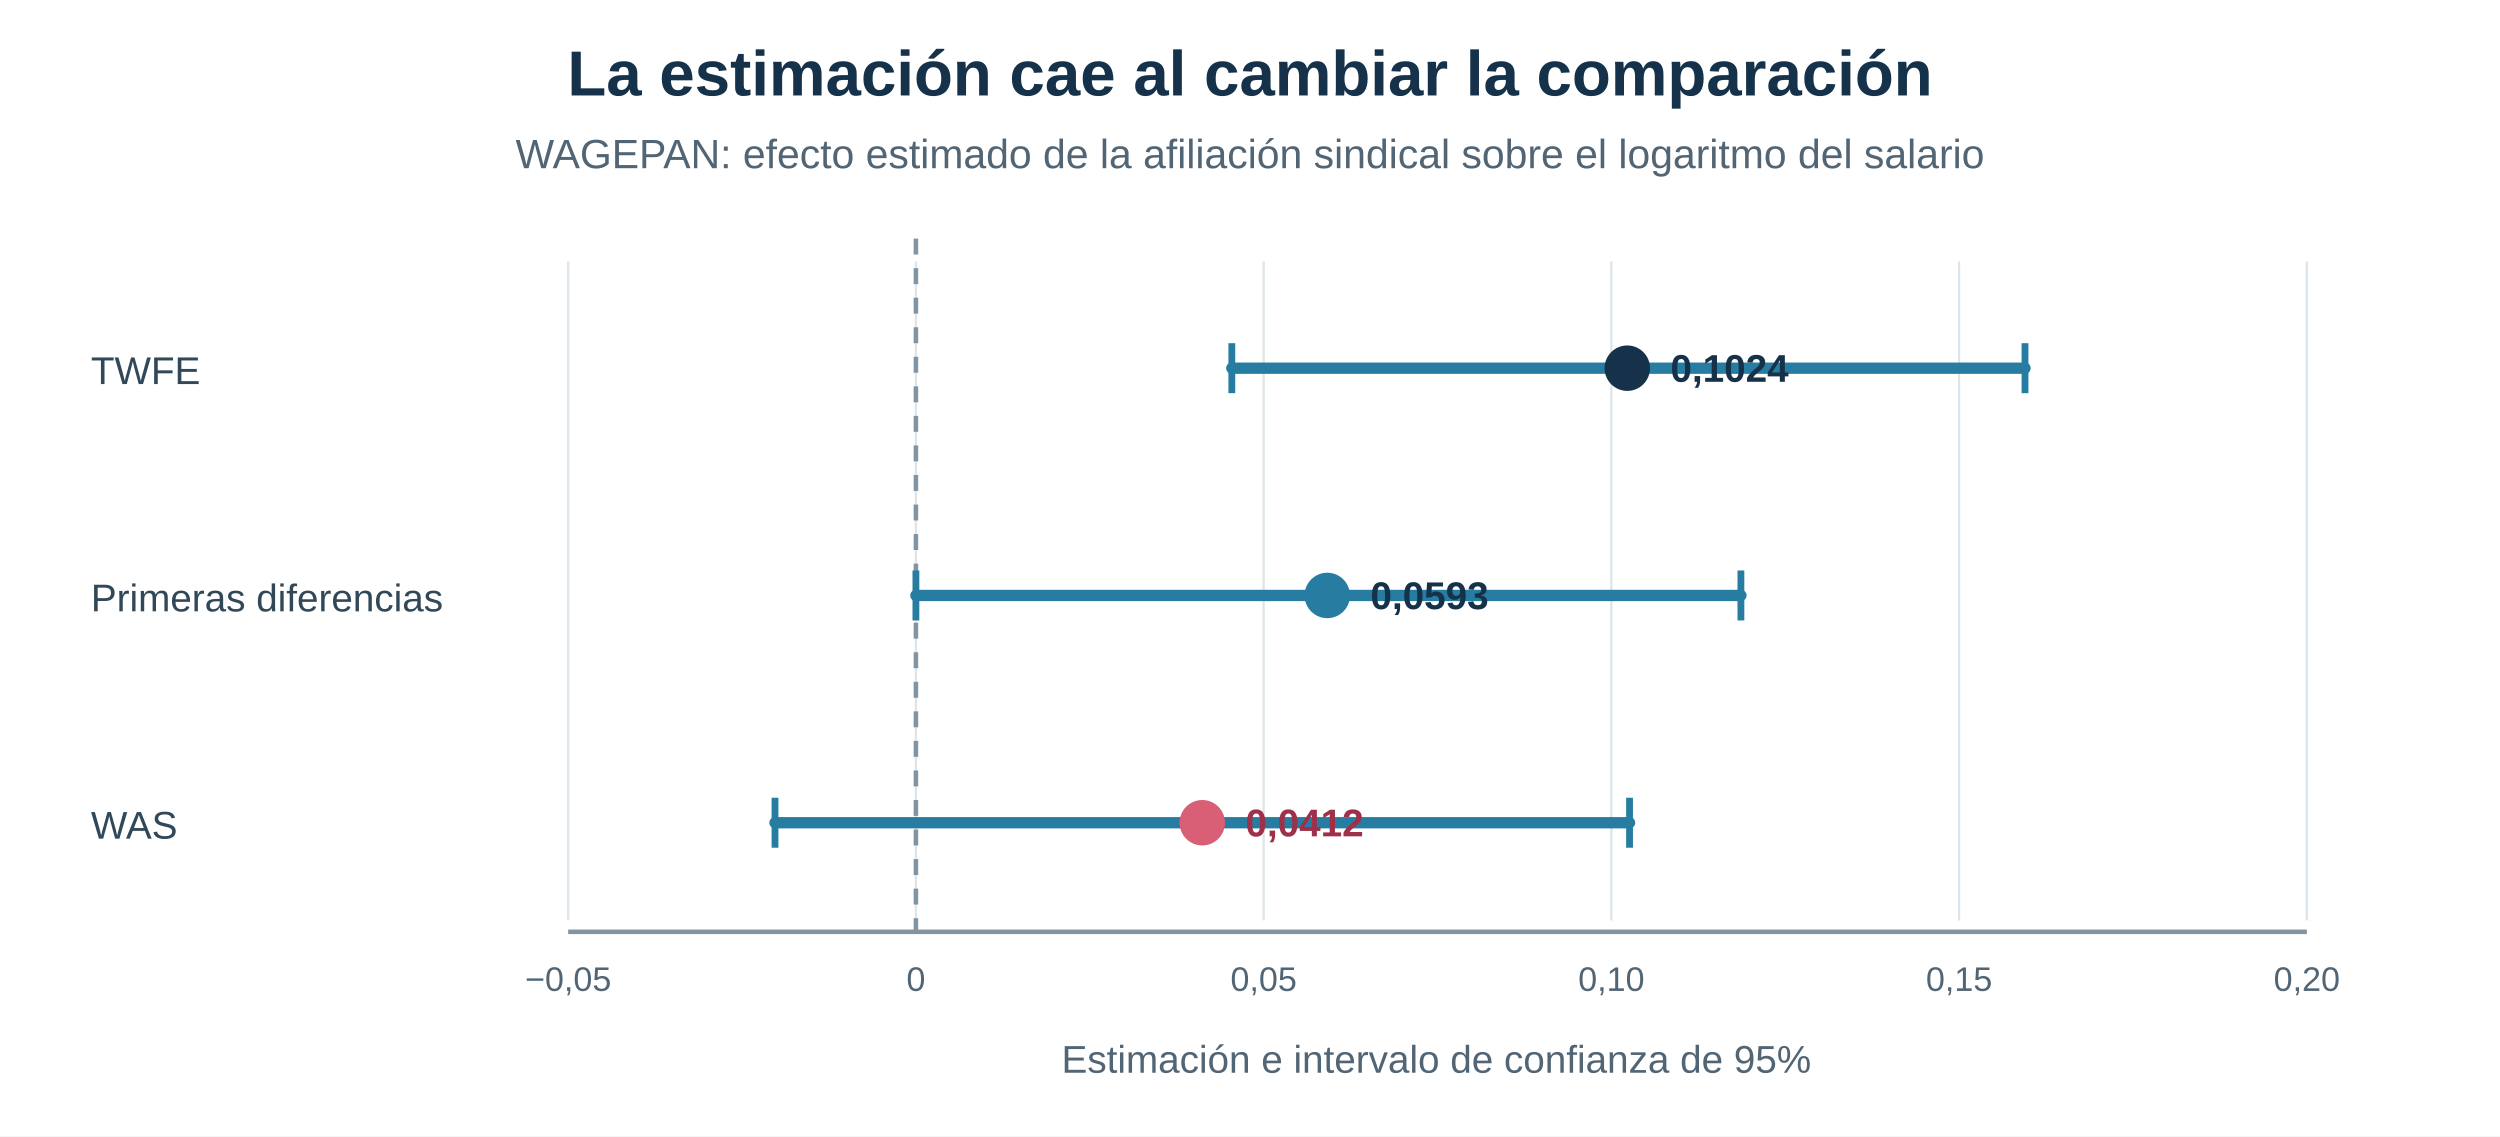
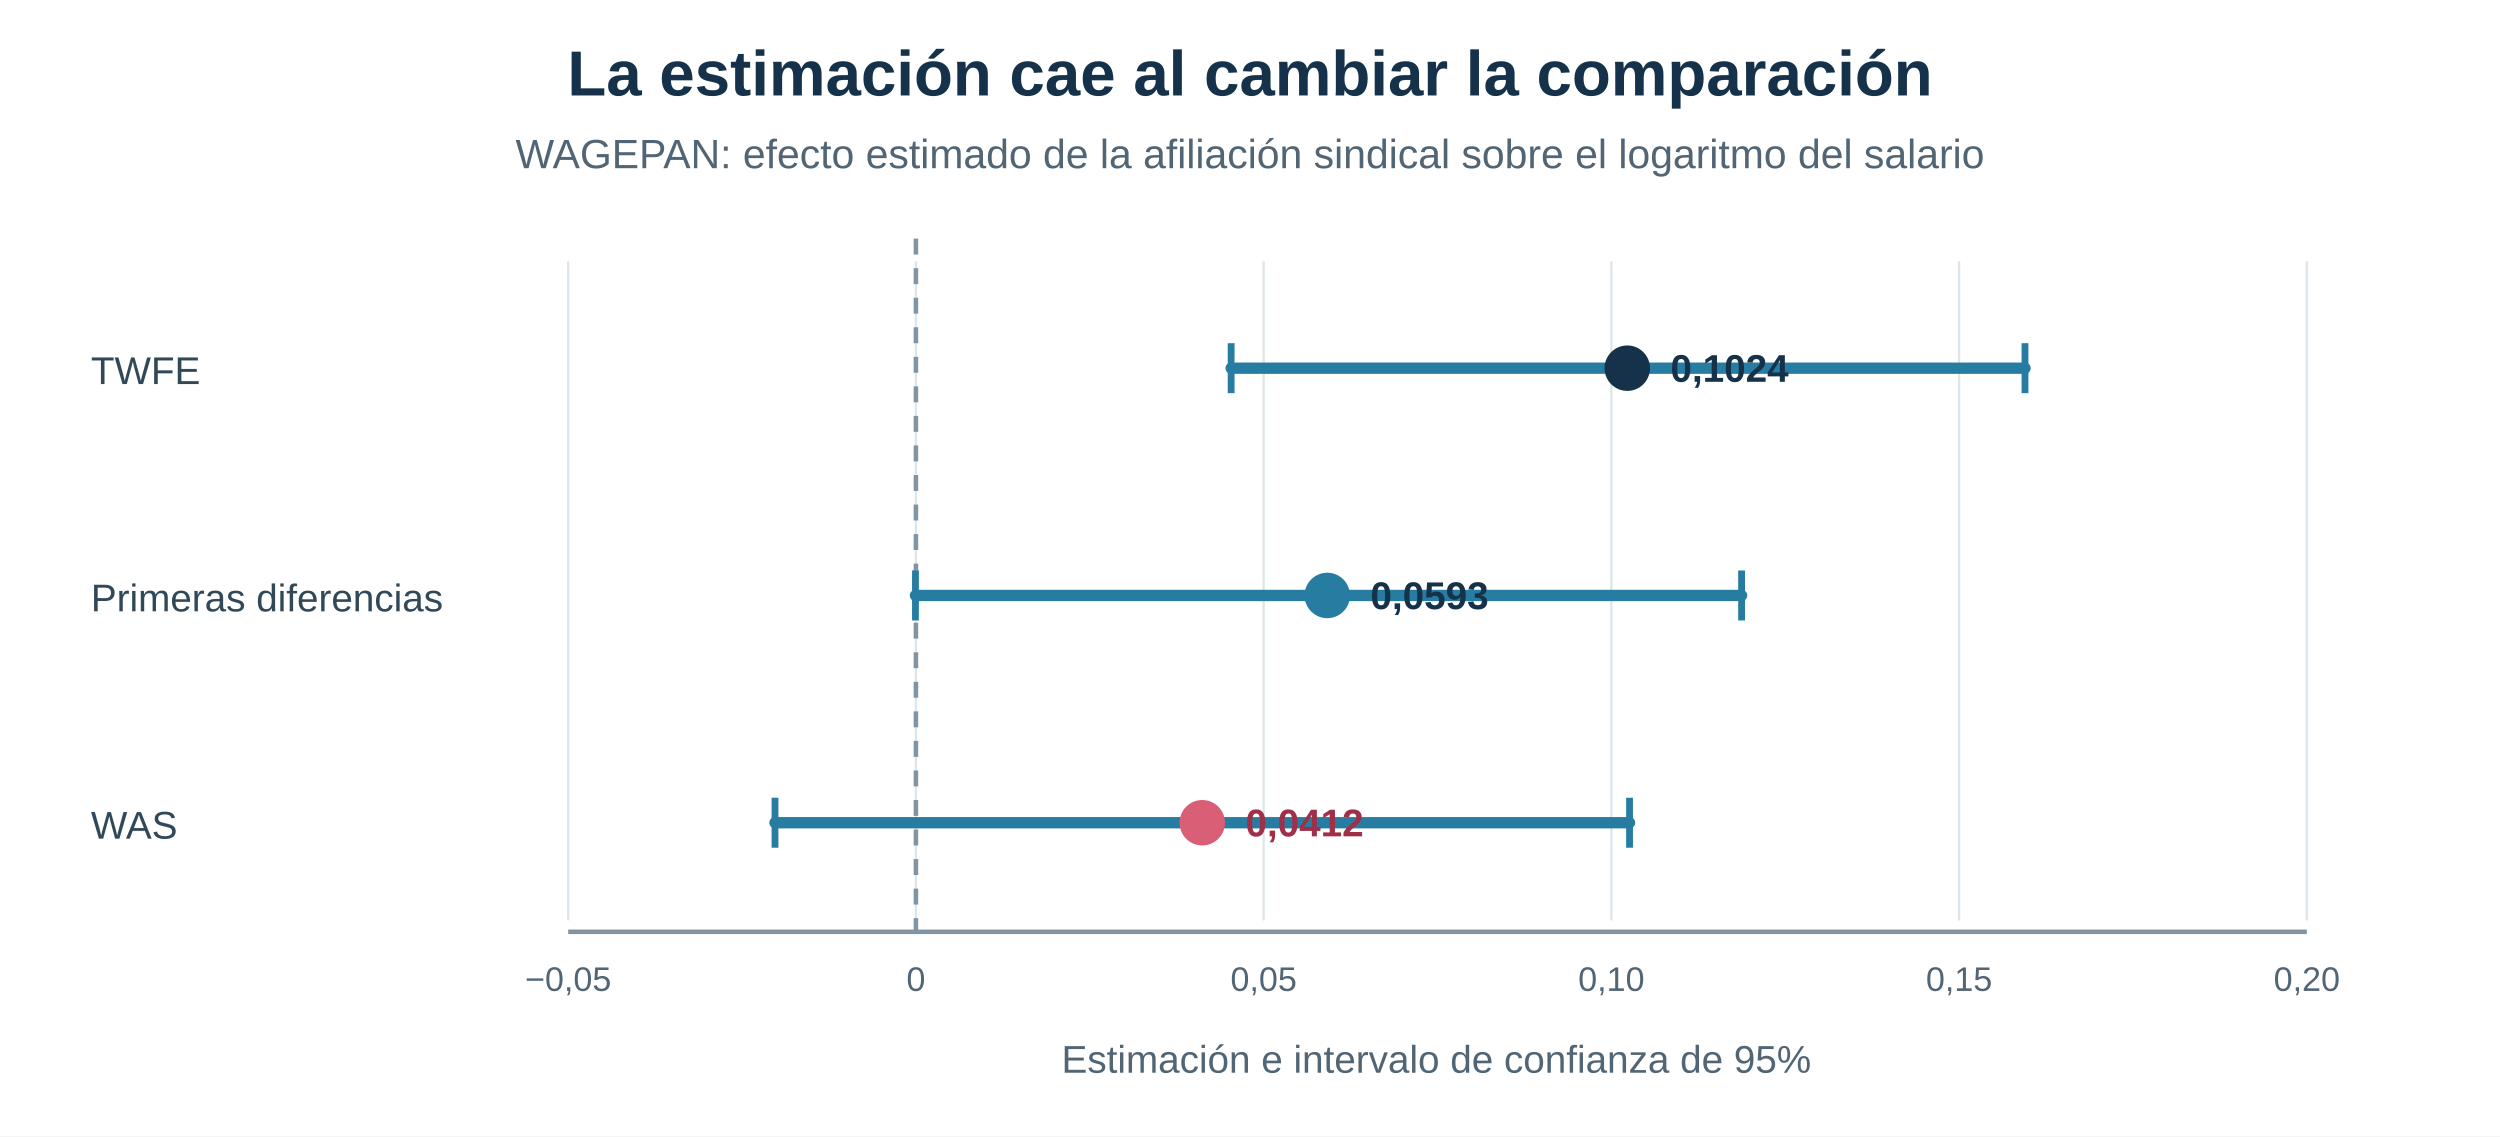
<svg xmlns="http://www.w3.org/2000/svg" viewBox="0 0 1100 500" role="img" aria-labelledby="title desc">
  <rect width="1100" height="500" fill="#ffffff" />
  <text x="550" y="42" text-anchor="middle" font-family="Arial, sans-serif" font-size="28" font-weight="700" fill="#15324a">La estimación cae al cambiar la comparación</text>
  <text x="550" y="74" text-anchor="middle" font-family="Arial, sans-serif" font-size="18" fill="#526575">WAGEPAN: efecto estimado de la afiliación sindical sobre el logaritmo del salario</text>
  <g stroke="#dce5eb" stroke-width="1">
    <line x1="250" y1="115" x2="250" y2="405" />
    <line x1="403" y1="115" x2="403" y2="405" />
    <line x1="556" y1="115" x2="556" y2="405" />
    <line x1="709" y1="115" x2="709" y2="405" />
    <line x1="862" y1="115" x2="862" y2="405" />
    <line x1="1015" y1="115" x2="1015" y2="405" />
  </g>
  <line x1="403" y1="105" x2="403" y2="410" stroke="#8293a1" stroke-width="2" stroke-dasharray="7 6" />
  <g font-family="Arial, sans-serif" font-size="17" fill="#314858">
    <text x="40" y="169">TWFE</text>
    <text x="40" y="269">Primeras diferencias</text>
    <text x="40" y="369">WAS</text>
  </g>
  <g stroke="#277da1" stroke-width="5" stroke-linecap="round">
-     <line x1="542" y1="162" x2="891" y2="162" />
-     <line x1="403" y1="262" x2="766" y2="262" />
+     <line x1="541.7" y1="162" x2="891.0" y2="162" />
+     <line x1="402.8" y1="262" x2="766.3" y2="262" />
    <line x1="341" y1="362" x2="717" y2="362" />
  </g>
  <g stroke="#277da1" stroke-width="3">
-     <line x1="542" y1="151" x2="542" y2="173" />
-     <line x1="891" y1="151" x2="891" y2="173" />
-     <line x1="403" y1="251" x2="403" y2="273" />
-     <line x1="766" y1="251" x2="766" y2="273" />
+     <line x1="541.7" y1="151" x2="541.7" y2="173" />
+     <line x1="891.0" y1="151" x2="891.0" y2="173" />
+     <line x1="402.8" y1="251" x2="402.8" y2="273" />
+     <line x1="766.3" y1="251" x2="766.3" y2="273" />
    <line x1="341" y1="351" x2="341" y2="373" />
    <line x1="717" y1="351" x2="717" y2="373" />
  </g>
  <circle cx="716" cy="162" r="10" fill="#15324a" />
  <circle cx="584" cy="262" r="10" fill="#277da1" />
  <circle cx="529" cy="362" r="10" fill="#d95f76" />
  <g font-family="Arial, sans-serif" font-size="17" font-weight="700">
    <text x="735" y="168" fill="#15324a">0,1024</text>
    <text x="603" y="268" fill="#15324a">0,0593</text>
    <text x="548" y="368" fill="#9f3049">0,0412</text>
  </g>
  <line x1="250" y1="410" x2="1015" y2="410" stroke="#8293a1" stroke-width="2" />
  <g font-family="Arial, sans-serif" font-size="15" fill="#526575" text-anchor="middle">
    <text x="250" y="436">−0,05</text>
    <text x="403" y="436">0</text>
    <text x="556" y="436">0,05</text>
    <text x="709" y="436">0,10</text>
    <text x="862" y="436">0,15</text>
    <text x="1015" y="436">0,20</text>
  </g>
  <text x="632" y="472" text-anchor="middle" font-family="Arial, sans-serif" font-size="17" fill="#526575">Estimación e intervalo de confianza de 95%</text>
</svg>
